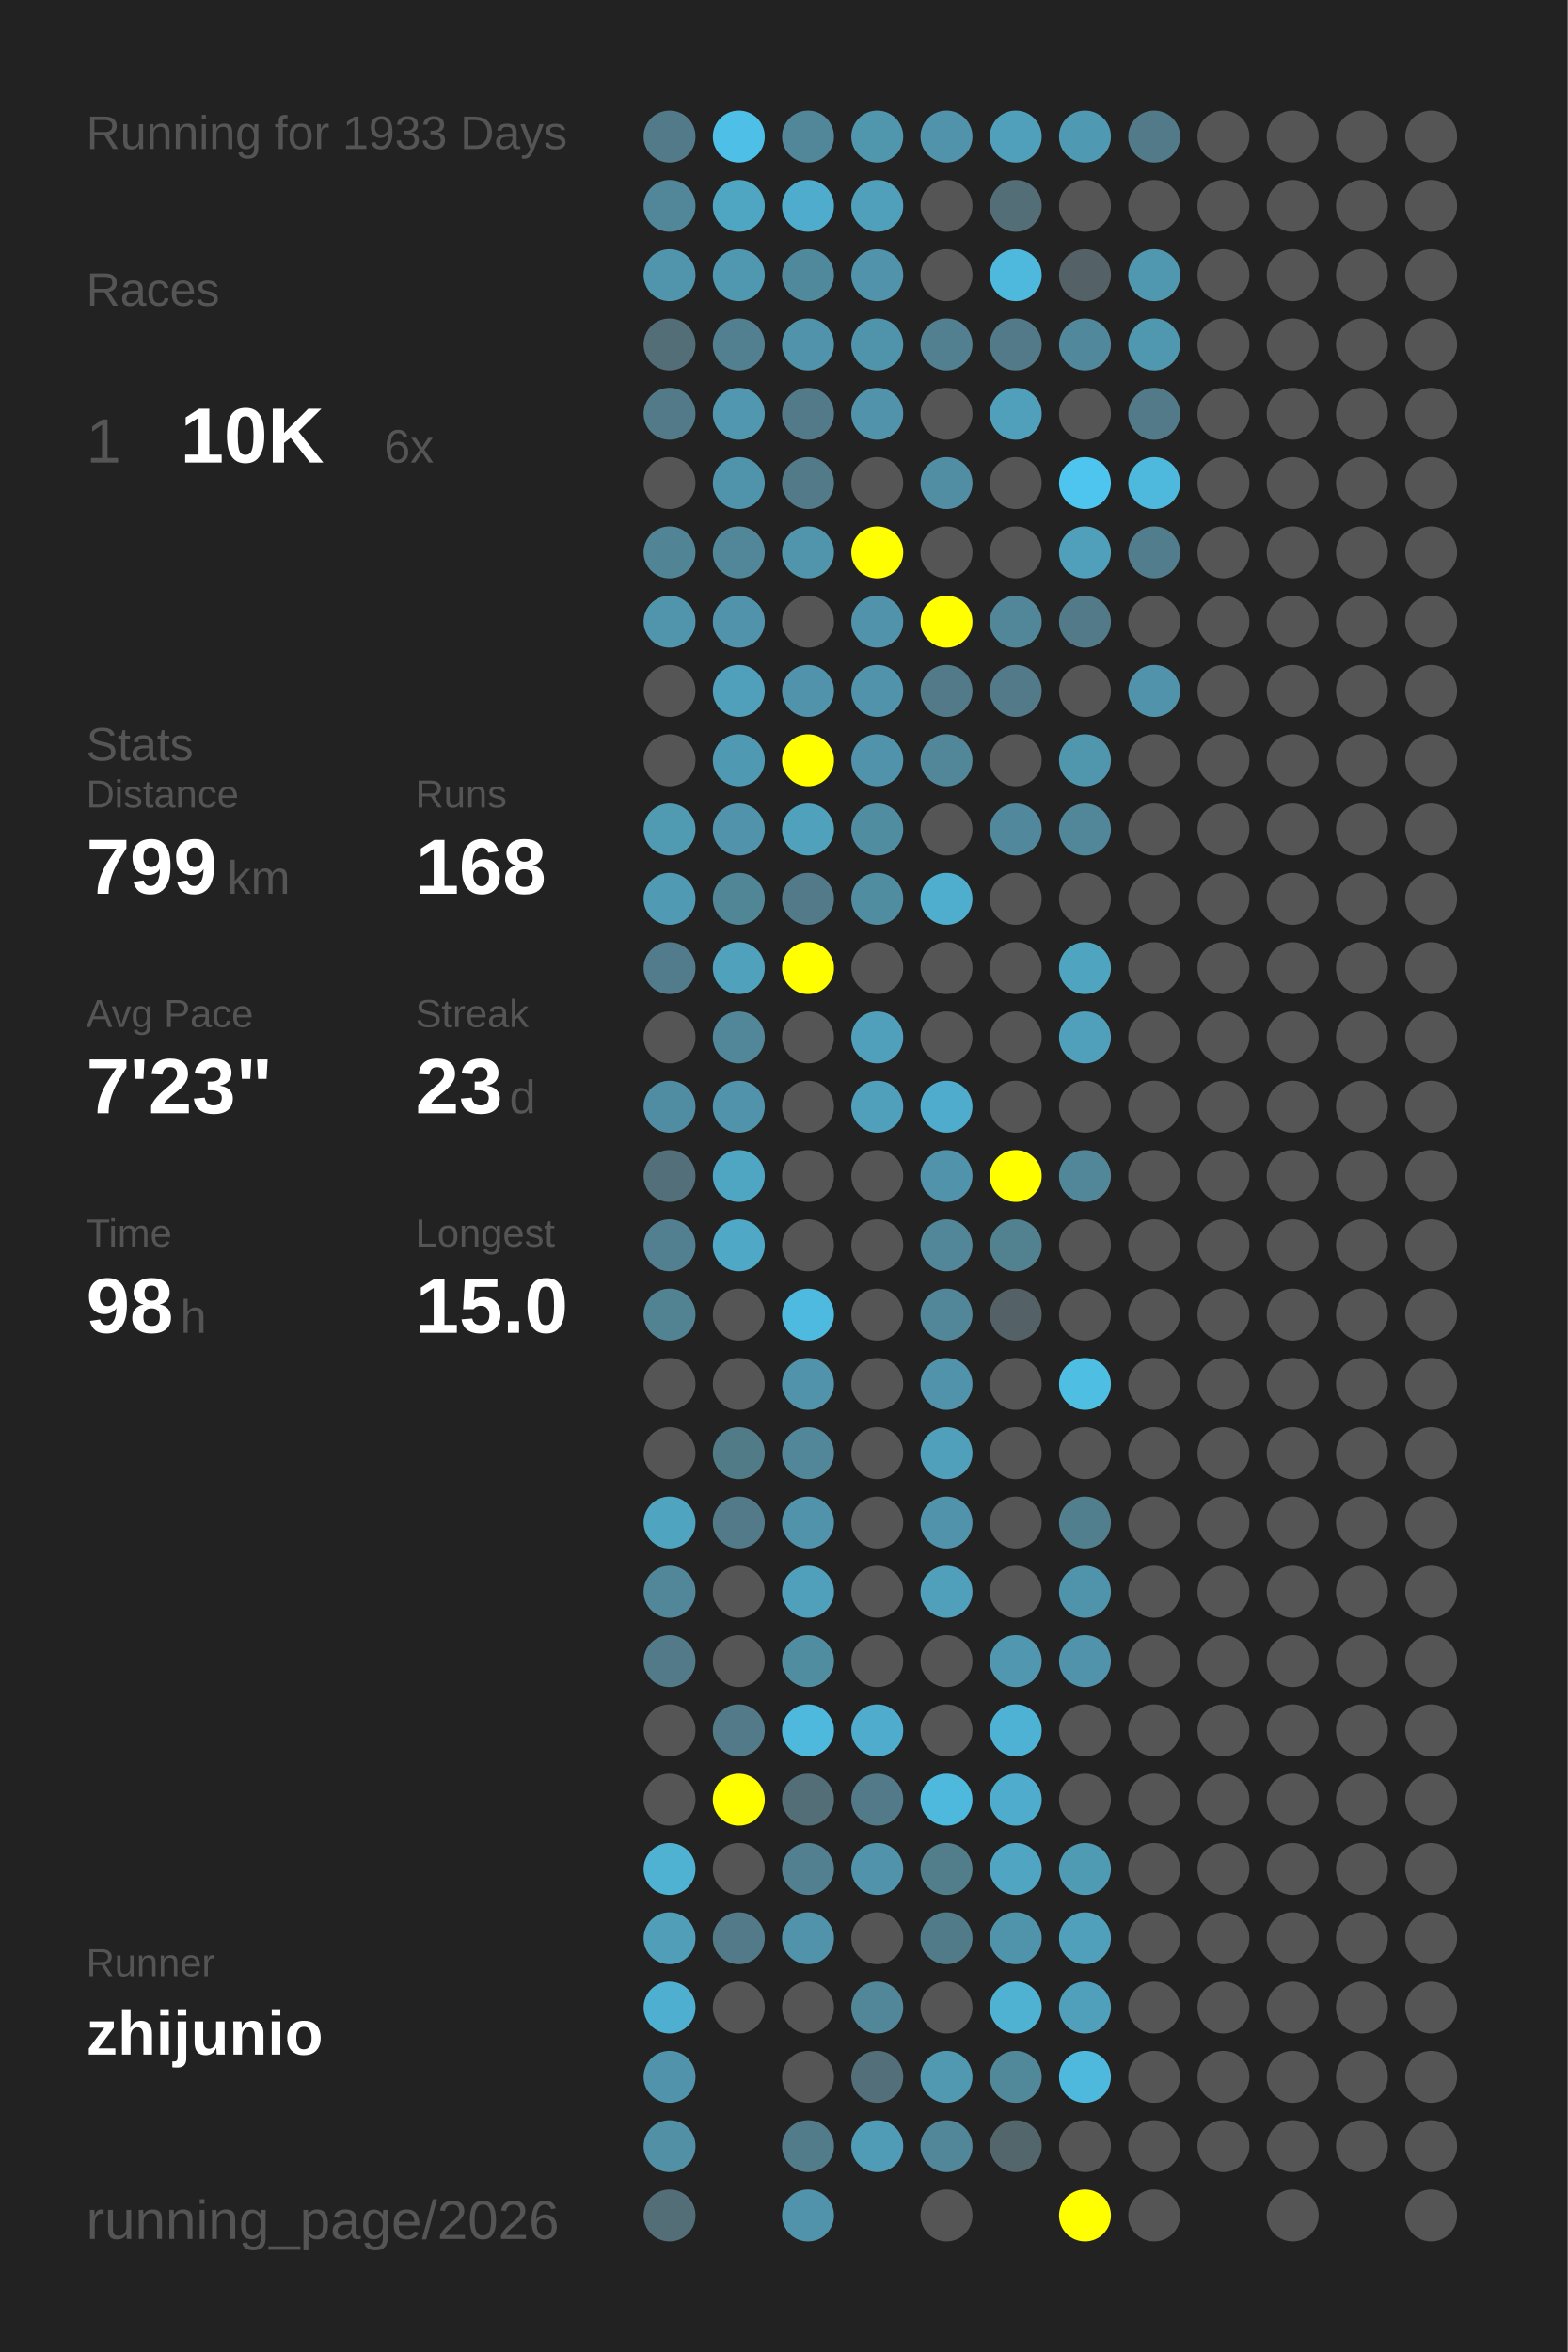
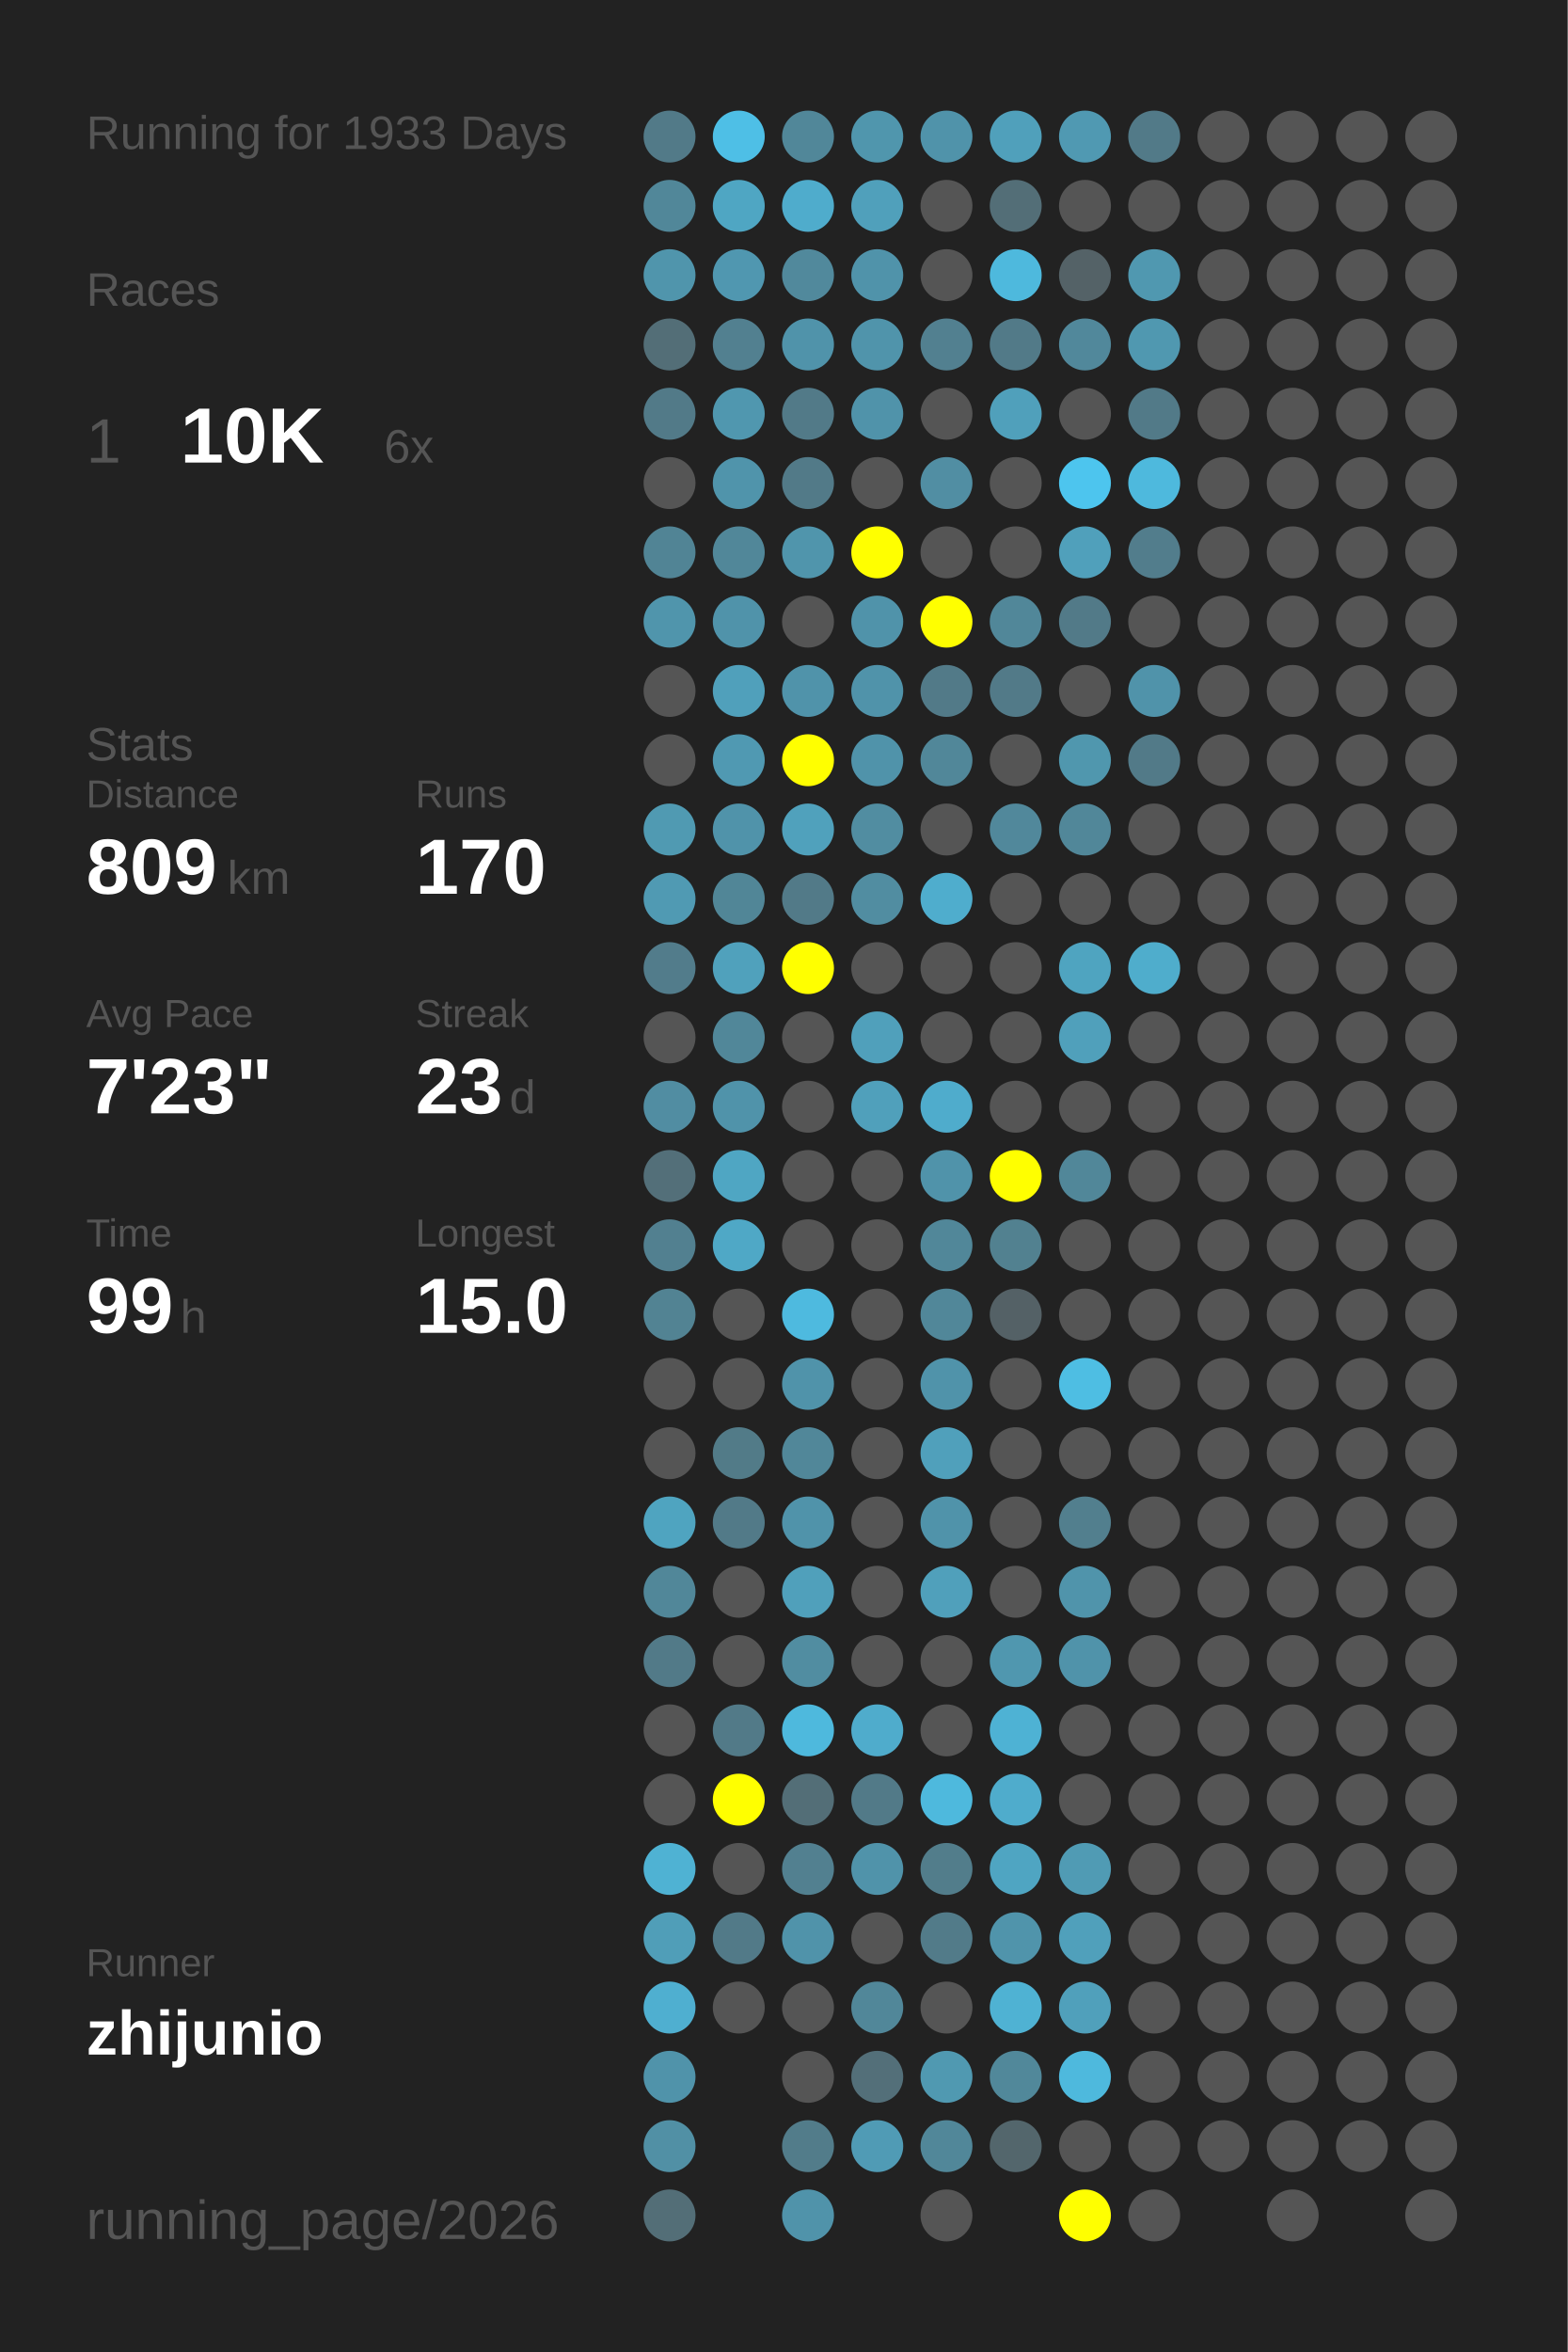
<svg xmlns="http://www.w3.org/2000/svg" baseProfile="full" height="300mm" version="1.1" viewBox="0,0,200,300" width="200mm">
  <defs />
  <rect fill="#222222" height="300" width="200" x="0" y="0" />
  <text fill="#555555" style="font-size:6px; font-family:Arial;" x="11" y="19">Running for 1933 Days</text>
  <text fill="#555555" style="font-size:6px; font-family:Arial;" x="11" y="39">Races</text>
  <text fill="#555555" style="font-size:8px; font-family:Arial;" x="11" y="59">1</text>
  <text fill="#FFFFFF" style="font-size:10px; font-family:Arial; font-weight:bold;" x="23" y="59">10K</text>
  <text fill="#555555" style="font-size:6px; font-family:Arial;" x="49" y="59">6x</text>
  <text fill="#555555" style="font-size:6px; font-family:Arial;" x="11" y="97">Stats</text>
  <text fill="#555555" style="font-size:5px; font-family:Arial;" x="11" y="103">Distance</text>
-   <text fill="#FFFFFF" style="font-size:10px; font-family:Arial; font-weight:bold;" x="11" y="114">799</text>
+   <text fill="#FFFFFF" style="font-size:10px; font-family:Arial; font-weight:bold;" x="11" y="114">809</text>
  <text fill="#555555" style="font-size:6px; font-family:Arial;" x="29" y="114">km</text>
  <text fill="#555555" style="font-size:5px; font-family:Arial;" x="53" y="103">Runs</text>
-   <text fill="#FFFFFF" style="font-size:10px; font-family:Arial; font-weight:bold;" x="53" y="114">168</text>
+   <text fill="#FFFFFF" style="font-size:10px; font-family:Arial; font-weight:bold;" x="53" y="114">170</text>
  <text fill="#555555" style="font-size:5px; font-family:Arial;" x="11" y="131">Avg Pace</text>
  <text fill="#FFFFFF" style="font-size:10px; font-family:Arial; font-weight:bold;" x="11" y="142">7'23"</text>
  <text fill="#555555" style="font-size:5px; font-family:Arial;" x="53" y="131">Streak</text>
  <text fill="#FFFFFF" style="font-size:10px; font-family:Arial; font-weight:bold;" x="53" y="142">23</text>
  <text fill="#555555" style="font-size:6px; font-family:Arial;" x="65" y="142">d</text>
  <text fill="#555555" style="font-size:5px; font-family:Arial;" x="11" y="159">Time</text>
-   <text fill="#FFFFFF" style="font-size:10px; font-family:Arial; font-weight:bold;" x="11" y="170">98</text>
+   <text fill="#FFFFFF" style="font-size:10px; font-family:Arial; font-weight:bold;" x="11" y="170">99</text>
  <text fill="#555555" style="font-size:6px; font-family:Arial;" x="23" y="170">h</text>
  <text fill="#555555" style="font-size:5px; font-family:Arial;" x="53" y="159">Longest</text>
  <text fill="#FFFFFF" style="font-size:10px; font-family:Arial; font-weight:bold;" x="53" y="170">15.0</text>
  <text fill="#555555" style="font-size:5px; font-family:Arial;" x="11" y="252.065">Runner</text>
  <text fill="#FFFFFF" style="font-size:8px; font-family:Arial; font-weight:bold;" x="11" y="262.065">zhijunio</text>
  <text fill="#555555" style="font-size:7px; font-family:Arial;" x="11" y="285.581">running_page/2026</text>
  <circle cx="85.417" cy="17.419" fill="#527a88" r="3.312" />
  <circle cx="85.417" cy="26.258" fill="#518799" r="3.312" />
  <circle cx="85.417" cy="35.097" fill="#5095ac" r="3.312" />
  <circle cx="85.417" cy="43.935" fill="#536e77" r="3.312" />
  <circle cx="85.417" cy="52.774" fill="#527a88" r="3.312" />
  <circle cx="85.417" cy="61.613" fill="#555555" r="3.312" />
  <circle cx="85.417" cy="70.452" fill="#518495" r="3.312" />
  <circle cx="85.417" cy="79.29" fill="#5095ac" r="3.312" />
  <circle cx="85.417" cy="88.129" fill="#555555" r="3.312" />
  <circle cx="85.417" cy="96.968" fill="#555555" r="3.312" />
  <circle cx="85.417" cy="105.806" fill="#509ab2" r="3.312" />
  <circle cx="85.417" cy="114.645" fill="#509ab3" r="3.312" />
  <circle cx="85.417" cy="123.484" fill="#527c8b" r="3.312" />
  <circle cx="85.417" cy="132.323" fill="#555555" r="3.312" />
  <circle cx="85.417" cy="141.161" fill="#518da2" r="3.312" />
  <circle cx="85.417" cy="150" fill="#536f79" r="3.312" />
  <circle cx="85.417" cy="158.839" fill="#528090" r="3.312" />
  <circle cx="85.417" cy="167.677" fill="#528393" r="3.312" />
  <circle cx="85.417" cy="176.516" fill="#555555" r="3.312" />
  <circle cx="85.417" cy="185.355" fill="#555555" r="3.312" />
  <circle cx="85.417" cy="194.194" fill="#4fa4c0" r="3.312" />
  <circle cx="85.417" cy="203.032" fill="#518799" r="3.312" />
  <circle cx="85.417" cy="211.871" fill="#527a88" r="3.312" />
  <circle cx="85.417" cy="220.71" fill="#555555" r="3.312" />
  <circle cx="85.417" cy="229.548" fill="#555555" r="3.312" />
  <circle cx="85.417" cy="238.387" fill="#4fb2d3" r="3.312" />
  <circle cx="85.417" cy="247.226" fill="#509eb8" r="3.312" />
  <circle cx="85.417" cy="256.065" fill="#4fafd0" r="3.312" />
  <circle cx="85.417" cy="264.903" fill="#5093aa" r="3.312" />
  <circle cx="85.417" cy="273.742" fill="#5190a5" r="3.312" />
  <circle cx="85.417" cy="282.581" fill="#536e77" r="3.312" />
  <circle cx="94.25" cy="17.419" fill="#4ebfe6" r="3.312" />
  <circle cx="94.25" cy="26.258" fill="#4fa6c3" r="3.312" />
  <circle cx="94.25" cy="35.097" fill="#5097b0" r="3.312" />
  <circle cx="94.25" cy="43.935" fill="#528090" r="3.312" />
  <circle cx="94.25" cy="52.774" fill="#5097af" r="3.312" />
  <circle cx="94.25" cy="61.613" fill="#5094ab" r="3.312" />
  <circle cx="94.25" cy="70.452" fill="#518799" r="3.312" />
  <circle cx="94.25" cy="79.29" fill="#5093aa" r="3.312" />
  <circle cx="94.25" cy="88.129" fill="#50a0bb" r="3.312" />
  <circle cx="94.25" cy="96.968" fill="#5099b2" r="3.312" />
  <circle cx="94.25" cy="105.806" fill="#5093aa" r="3.312" />
  <circle cx="94.25" cy="114.645" fill="#518697" r="3.312" />
  <circle cx="94.25" cy="123.484" fill="#50a1bc" r="3.312" />
  <circle cx="94.25" cy="132.323" fill="#518799" r="3.312" />
  <circle cx="94.25" cy="141.161" fill="#5093aa" r="3.312" />
  <circle cx="94.25" cy="150" fill="#4fa6c3" r="3.312" />
  <circle cx="94.25" cy="158.839" fill="#4fa8c6" r="3.312" />
  <circle cx="94.25" cy="167.677" fill="#555555" r="3.312" />
  <circle cx="94.25" cy="176.516" fill="#555555" r="3.312" />
  <circle cx="94.25" cy="185.355" fill="#527b88" r="3.312" />
  <circle cx="94.25" cy="194.194" fill="#527a88" r="3.312" />
  <circle cx="94.25" cy="203.032" fill="#555555" r="3.312" />
  <circle cx="94.25" cy="211.871" fill="#555555" r="3.312" />
  <circle cx="94.25" cy="220.71" fill="#527a88" r="3.312" />
  <circle cx="94.25" cy="229.548" fill="#FFFF00" r="3.312" />
  <circle cx="94.25" cy="238.387" fill="#555555" r="3.312" />
  <circle cx="94.25" cy="247.226" fill="#527a88" r="3.312" />
  <circle cx="94.25" cy="256.065" fill="#555555" r="3.312" />
  <circle cx="103.083" cy="17.419" fill="#518799" r="3.312" />
  <circle cx="103.083" cy="26.258" fill="#4faccc" r="3.312" />
  <circle cx="103.083" cy="35.097" fill="#51899c" r="3.312" />
  <circle cx="103.083" cy="43.935" fill="#5093aa" r="3.312" />
  <circle cx="103.083" cy="52.774" fill="#527a88" r="3.312" />
  <circle cx="103.083" cy="61.613" fill="#527a88" r="3.312" />
  <circle cx="103.083" cy="70.452" fill="#5095ac" r="3.312" />
  <circle cx="103.083" cy="79.29" fill="#555555" r="3.312" />
  <circle cx="103.083" cy="88.129" fill="#5093aa" r="3.312" />
  <circle cx="103.083" cy="96.968" fill="#FFFF00" r="3.312" />
  <circle cx="103.083" cy="105.806" fill="#50a1bc" r="3.312" />
  <circle cx="103.083" cy="114.645" fill="#527a88" r="3.312" />
  <circle cx="103.083" cy="123.484" fill="#FFFF00" r="3.312" />
  <circle cx="103.083" cy="132.323" fill="#555555" r="3.312" />
  <circle cx="103.083" cy="141.161" fill="#555555" r="3.312" />
  <circle cx="103.083" cy="150" fill="#555555" r="3.312" />
  <circle cx="103.083" cy="158.839" fill="#555555" r="3.312" />
  <circle cx="103.083" cy="167.677" fill="#4ebadf" r="3.312" />
  <circle cx="103.083" cy="176.516" fill="#5093aa" r="3.312" />
  <circle cx="103.083" cy="185.355" fill="#518799" r="3.312" />
  <circle cx="103.083" cy="194.194" fill="#5093aa" r="3.312" />
  <circle cx="103.083" cy="203.032" fill="#50a0bb" r="3.312" />
  <circle cx="103.083" cy="211.871" fill="#518da1" r="3.312" />
  <circle cx="103.083" cy="220.71" fill="#4eb9dd" r="3.312" />
  <circle cx="103.083" cy="229.548" fill="#536e77" r="3.312" />
  <circle cx="103.083" cy="238.387" fill="#528090" r="3.312" />
  <circle cx="103.083" cy="247.226" fill="#5093aa" r="3.312" />
  <circle cx="103.083" cy="256.065" fill="#555555" r="3.312" />
  <circle cx="103.083" cy="264.903" fill="#555555" r="3.312" />
  <circle cx="103.083" cy="273.742" fill="#527c8a" r="3.312" />
  <circle cx="103.083" cy="282.581" fill="#5093aa" r="3.312" />
  <circle cx="111.917" cy="17.419" fill="#5096ad" r="3.312" />
  <circle cx="111.917" cy="26.258" fill="#50a0bb" r="3.312" />
  <circle cx="111.917" cy="35.097" fill="#5093aa" r="3.312" />
  <circle cx="111.917" cy="43.935" fill="#5094ab" r="3.312" />
  <circle cx="111.917" cy="52.774" fill="#5093aa" r="3.312" />
  <circle cx="111.917" cy="61.613" fill="#555555" r="3.312" />
  <circle cx="111.917" cy="70.452" fill="#FFFF00" r="3.312" />
  <circle cx="111.917" cy="79.29" fill="#5093aa" r="3.312" />
  <circle cx="111.917" cy="88.129" fill="#5093aa" r="3.312" />
  <circle cx="111.917" cy="96.968" fill="#5093aa" r="3.312" />
  <circle cx="111.917" cy="105.806" fill="#518da1" r="3.312" />
  <circle cx="111.917" cy="114.645" fill="#518da1" r="3.312" />
  <circle cx="111.917" cy="123.484" fill="#555555" r="3.312" />
  <circle cx="111.917" cy="132.323" fill="#50a0bb" r="3.312" />
  <circle cx="111.917" cy="141.161" fill="#50a0bb" r="3.312" />
  <circle cx="111.917" cy="150" fill="#555555" r="3.312" />
  <circle cx="111.917" cy="158.839" fill="#555555" r="3.312" />
  <circle cx="111.917" cy="167.677" fill="#555555" r="3.312" />
  <circle cx="111.917" cy="176.516" fill="#555555" r="3.312" />
  <circle cx="111.917" cy="185.355" fill="#555555" r="3.312" />
  <circle cx="111.917" cy="194.194" fill="#555555" r="3.312" />
  <circle cx="111.917" cy="203.032" fill="#555555" r="3.312" />
  <circle cx="111.917" cy="211.871" fill="#555555" r="3.312" />
  <circle cx="111.917" cy="220.71" fill="#4faccc" r="3.312" />
  <circle cx="111.917" cy="229.548" fill="#527a88" r="3.312" />
  <circle cx="111.917" cy="238.387" fill="#5093aa" r="3.312" />
  <circle cx="111.917" cy="247.226" fill="#555555" r="3.312" />
  <circle cx="111.917" cy="256.065" fill="#518799" r="3.312" />
  <circle cx="111.917" cy="264.903" fill="#536f79" r="3.312" />
  <circle cx="111.917" cy="273.742" fill="#509bb5" r="3.312" />
  <circle cx="120.75" cy="17.419" fill="#5093aa" r="3.312" />
  <circle cx="120.75" cy="26.258" fill="#555555" r="3.312" />
  <circle cx="120.75" cy="35.097" fill="#555555" r="3.312" />
  <circle cx="120.75" cy="43.935" fill="#528090" r="3.312" />
  <circle cx="120.75" cy="52.774" fill="#555555" r="3.312" />
  <circle cx="120.75" cy="61.613" fill="#518ea3" r="3.312" />
  <circle cx="120.75" cy="70.452" fill="#555555" r="3.312" />
  <circle cx="120.75" cy="79.29" fill="#FFFF00" r="3.312" />
  <circle cx="120.75" cy="88.129" fill="#527a88" r="3.312" />
  <circle cx="120.75" cy="96.968" fill="#518799" r="3.312" />
  <circle cx="120.75" cy="105.806" fill="#555555" r="3.312" />
  <circle cx="120.75" cy="114.645" fill="#4fadcd" r="3.312" />
  <circle cx="120.75" cy="123.484" fill="#555555" r="3.312" />
  <circle cx="120.75" cy="132.323" fill="#555555" r="3.312" />
  <circle cx="120.75" cy="141.161" fill="#4faccc" r="3.312" />
  <circle cx="120.75" cy="150" fill="#5093aa" r="3.312" />
  <circle cx="120.75" cy="158.839" fill="#518799" r="3.312" />
  <circle cx="120.75" cy="167.677" fill="#518799" r="3.312" />
  <circle cx="120.75" cy="176.516" fill="#5093aa" r="3.312" />
  <circle cx="120.75" cy="185.355" fill="#50a0bb" r="3.312" />
  <circle cx="120.75" cy="194.194" fill="#5093aa" r="3.312" />
  <circle cx="120.75" cy="203.032" fill="#50a0bb" r="3.312" />
  <circle cx="120.75" cy="211.871" fill="#555555" r="3.312" />
  <circle cx="120.75" cy="220.71" fill="#555555" r="3.312" />
  <circle cx="120.75" cy="229.548" fill="#4eb9dd" r="3.312" />
  <circle cx="120.75" cy="238.387" fill="#527d8b" r="3.312" />
  <circle cx="120.75" cy="247.226" fill="#527b89" r="3.312" />
  <circle cx="120.75" cy="256.065" fill="#555555" r="3.312" />
  <circle cx="120.75" cy="264.903" fill="#5099b1" r="3.312" />
  <circle cx="120.75" cy="273.742" fill="#518799" r="3.312" />
  <circle cx="120.75" cy="282.581" fill="#555555" r="3.312" />
  <circle cx="129.583" cy="17.419" fill="#50a0bb" r="3.312" />
  <circle cx="129.583" cy="26.258" fill="#536e77" r="3.312" />
  <circle cx="129.583" cy="35.097" fill="#4eb9dd" r="3.312" />
  <circle cx="129.583" cy="43.935" fill="#527a88" r="3.312" />
  <circle cx="129.583" cy="52.774" fill="#50a0bb" r="3.312" />
  <circle cx="129.583" cy="61.613" fill="#555555" r="3.312" />
  <circle cx="129.583" cy="70.452" fill="#555555" r="3.312" />
  <circle cx="129.583" cy="79.29" fill="#518799" r="3.312" />
  <circle cx="129.583" cy="88.129" fill="#527a88" r="3.312" />
  <circle cx="129.583" cy="96.968" fill="#555555" r="3.312" />
  <circle cx="129.583" cy="105.806" fill="#51889b" r="3.312" />
  <circle cx="129.583" cy="114.645" fill="#555555" r="3.312" />
  <circle cx="129.583" cy="123.484" fill="#555555" r="3.312" />
  <circle cx="129.583" cy="132.323" fill="#555555" r="3.312" />
  <circle cx="129.583" cy="141.161" fill="#555555" r="3.312" />
  <circle cx="129.583" cy="150" fill="#FFFF00" r="3.312" />
  <circle cx="129.583" cy="158.839" fill="#528190" r="3.312" />
  <circle cx="129.583" cy="167.677" fill="#546166" r="3.312" />
  <circle cx="129.583" cy="176.516" fill="#555555" r="3.312" />
  <circle cx="129.583" cy="185.355" fill="#555555" r="3.312" />
  <circle cx="129.583" cy="194.194" fill="#555555" r="3.312" />
  <circle cx="129.583" cy="203.032" fill="#555555" r="3.312" />
  <circle cx="129.583" cy="211.871" fill="#5097af" r="3.312" />
  <circle cx="129.583" cy="220.71" fill="#4eb2d4" r="3.312" />
  <circle cx="129.583" cy="229.548" fill="#4faccc" r="3.312" />
  <circle cx="129.583" cy="238.387" fill="#4fa5c2" r="3.312" />
  <circle cx="129.583" cy="247.226" fill="#5094ab" r="3.312" />
  <circle cx="129.583" cy="256.065" fill="#4fb2d3" r="3.312" />
  <circle cx="129.583" cy="264.903" fill="#51889a" r="3.312" />
  <circle cx="129.583" cy="273.742" fill="#53666c" r="3.312" />
  <circle cx="138.417" cy="17.419" fill="#5099b2" r="3.312" />
  <circle cx="138.417" cy="26.258" fill="#555555" r="3.312" />
  <circle cx="138.417" cy="35.097" fill="#546267" r="3.312" />
  <circle cx="138.417" cy="43.935" fill="#51889b" r="3.312" />
  <circle cx="138.417" cy="52.774" fill="#555555" r="3.312" />
  <circle cx="138.417" cy="61.613" fill="#4dc5ee" r="3.312" />
  <circle cx="138.417" cy="70.452" fill="#50a0bb" r="3.312" />
  <circle cx="138.417" cy="79.29" fill="#527a88" r="3.312" />
  <circle cx="138.417" cy="88.129" fill="#555555" r="3.312" />
  <circle cx="138.417" cy="96.968" fill="#5097ae" r="3.312" />
  <circle cx="138.417" cy="105.806" fill="#518799" r="3.312" />
  <circle cx="138.417" cy="114.645" fill="#555555" r="3.312" />
  <circle cx="138.417" cy="123.484" fill="#4fa4c0" r="3.312" />
  <circle cx="138.417" cy="132.323" fill="#50a0bb" r="3.312" />
  <circle cx="138.417" cy="141.161" fill="#555555" r="3.312" />
  <circle cx="138.417" cy="150" fill="#518799" r="3.312" />
  <circle cx="138.417" cy="158.839" fill="#555555" r="3.312" />
  <circle cx="138.417" cy="167.677" fill="#555555" r="3.312" />
  <circle cx="138.417" cy="176.516" fill="#4ebee3" r="3.312" />
  <circle cx="138.417" cy="185.355" fill="#555555" r="3.312" />
  <circle cx="138.417" cy="194.194" fill="#527f8e" r="3.312" />
  <circle cx="138.417" cy="203.032" fill="#5094ab" r="3.312" />
  <circle cx="138.417" cy="211.871" fill="#5093aa" r="3.312" />
  <circle cx="138.417" cy="220.71" fill="#555555" r="3.312" />
  <circle cx="138.417" cy="229.548" fill="#555555" r="3.312" />
  <circle cx="138.417" cy="238.387" fill="#509bb4" r="3.312" />
  <circle cx="138.417" cy="247.226" fill="#50a0bb" r="3.312" />
  <circle cx="138.417" cy="256.065" fill="#50a0bb" r="3.312" />
  <circle cx="138.417" cy="264.903" fill="#4eb9dd" r="3.312" />
  <circle cx="138.417" cy="273.742" fill="#555555" r="3.312" />
  <circle cx="138.417" cy="282.581" fill="#FFFF00" r="3.312" />
  <circle cx="147.25" cy="17.419" fill="#527a88" r="3.312" />
  <circle cx="147.25" cy="26.258" fill="#555555" r="3.312" />
  <circle cx="147.25" cy="35.097" fill="#5098b0" r="3.312" />
  <circle cx="147.25" cy="43.935" fill="#5098b0" r="3.312" />
  <circle cx="147.25" cy="52.774" fill="#527a88" r="3.312" />
  <circle cx="147.25" cy="61.613" fill="#4eb9dd" r="3.312" />
  <circle cx="147.25" cy="70.452" fill="#527d8c" r="3.312" />
  <circle cx="147.25" cy="79.29" fill="#555555" r="3.312" />
  <circle cx="147.25" cy="88.129" fill="#5093aa" r="3.312" />
-   <circle cx="147.25" cy="96.968" fill="#555555" r="3.312" />
+   <circle cx="147.25" cy="96.968" fill="#527a88" r="3.312" />
  <circle cx="147.25" cy="105.806" fill="#555555" r="3.312" />
  <circle cx="147.25" cy="114.645" fill="#555555" r="3.312" />
-   <circle cx="147.25" cy="123.484" fill="#555555" r="3.312" />
+   <circle cx="147.25" cy="123.484" fill="#4fadcc" r="3.312" />
  <circle cx="147.25" cy="132.323" fill="#555555" r="3.312" />
  <circle cx="147.25" cy="141.161" fill="#555555" r="3.312" />
  <circle cx="147.25" cy="150" fill="#555555" r="3.312" />
  <circle cx="147.25" cy="158.839" fill="#555555" r="3.312" />
  <circle cx="147.25" cy="167.677" fill="#555555" r="3.312" />
  <circle cx="147.25" cy="176.516" fill="#555555" r="3.312" />
  <circle cx="147.25" cy="185.355" fill="#555555" r="3.312" />
  <circle cx="147.25" cy="194.194" fill="#555555" r="3.312" />
  <circle cx="147.25" cy="203.032" fill="#555555" r="3.312" />
  <circle cx="147.25" cy="211.871" fill="#555555" r="3.312" />
  <circle cx="147.25" cy="220.71" fill="#555555" r="3.312" />
  <circle cx="147.25" cy="229.548" fill="#555555" r="3.312" />
  <circle cx="147.25" cy="238.387" fill="#555555" r="3.312" />
  <circle cx="147.25" cy="247.226" fill="#555555" r="3.312" />
  <circle cx="147.25" cy="256.065" fill="#555555" r="3.312" />
  <circle cx="147.25" cy="264.903" fill="#555555" r="3.312" />
  <circle cx="147.25" cy="273.742" fill="#555555" r="3.312" />
  <circle cx="147.25" cy="282.581" fill="#555555" r="3.312" />
  <circle cx="156.083" cy="17.419" fill="#555555" r="3.312" />
  <circle cx="156.083" cy="26.258" fill="#555555" r="3.312" />
  <circle cx="156.083" cy="35.097" fill="#555555" r="3.312" />
  <circle cx="156.083" cy="43.935" fill="#555555" r="3.312" />
  <circle cx="156.083" cy="52.774" fill="#555555" r="3.312" />
  <circle cx="156.083" cy="61.613" fill="#555555" r="3.312" />
  <circle cx="156.083" cy="70.452" fill="#555555" r="3.312" />
  <circle cx="156.083" cy="79.29" fill="#555555" r="3.312" />
  <circle cx="156.083" cy="88.129" fill="#555555" r="3.312" />
  <circle cx="156.083" cy="96.968" fill="#555555" r="3.312" />
  <circle cx="156.083" cy="105.806" fill="#555555" r="3.312" />
  <circle cx="156.083" cy="114.645" fill="#555555" r="3.312" />
  <circle cx="156.083" cy="123.484" fill="#555555" r="3.312" />
  <circle cx="156.083" cy="132.323" fill="#555555" r="3.312" />
  <circle cx="156.083" cy="141.161" fill="#555555" r="3.312" />
  <circle cx="156.083" cy="150" fill="#555555" r="3.312" />
  <circle cx="156.083" cy="158.839" fill="#555555" r="3.312" />
  <circle cx="156.083" cy="167.677" fill="#555555" r="3.312" />
  <circle cx="156.083" cy="176.516" fill="#555555" r="3.312" />
  <circle cx="156.083" cy="185.355" fill="#555555" r="3.312" />
  <circle cx="156.083" cy="194.194" fill="#555555" r="3.312" />
  <circle cx="156.083" cy="203.032" fill="#555555" r="3.312" />
  <circle cx="156.083" cy="211.871" fill="#555555" r="3.312" />
  <circle cx="156.083" cy="220.71" fill="#555555" r="3.312" />
  <circle cx="156.083" cy="229.548" fill="#555555" r="3.312" />
  <circle cx="156.083" cy="238.387" fill="#555555" r="3.312" />
  <circle cx="156.083" cy="247.226" fill="#555555" r="3.312" />
  <circle cx="156.083" cy="256.065" fill="#555555" r="3.312" />
  <circle cx="156.083" cy="264.903" fill="#555555" r="3.312" />
  <circle cx="156.083" cy="273.742" fill="#555555" r="3.312" />
  <circle cx="164.917" cy="17.419" fill="#555555" r="3.312" />
  <circle cx="164.917" cy="26.258" fill="#555555" r="3.312" />
  <circle cx="164.917" cy="35.097" fill="#555555" r="3.312" />
  <circle cx="164.917" cy="43.935" fill="#555555" r="3.312" />
  <circle cx="164.917" cy="52.774" fill="#555555" r="3.312" />
  <circle cx="164.917" cy="61.613" fill="#555555" r="3.312" />
  <circle cx="164.917" cy="70.452" fill="#555555" r="3.312" />
  <circle cx="164.917" cy="79.29" fill="#555555" r="3.312" />
  <circle cx="164.917" cy="88.129" fill="#555555" r="3.312" />
  <circle cx="164.917" cy="96.968" fill="#555555" r="3.312" />
  <circle cx="164.917" cy="105.806" fill="#555555" r="3.312" />
  <circle cx="164.917" cy="114.645" fill="#555555" r="3.312" />
  <circle cx="164.917" cy="123.484" fill="#555555" r="3.312" />
  <circle cx="164.917" cy="132.323" fill="#555555" r="3.312" />
  <circle cx="164.917" cy="141.161" fill="#555555" r="3.312" />
  <circle cx="164.917" cy="150" fill="#555555" r="3.312" />
  <circle cx="164.917" cy="158.839" fill="#555555" r="3.312" />
  <circle cx="164.917" cy="167.677" fill="#555555" r="3.312" />
  <circle cx="164.917" cy="176.516" fill="#555555" r="3.312" />
  <circle cx="164.917" cy="185.355" fill="#555555" r="3.312" />
  <circle cx="164.917" cy="194.194" fill="#555555" r="3.312" />
  <circle cx="164.917" cy="203.032" fill="#555555" r="3.312" />
  <circle cx="164.917" cy="211.871" fill="#555555" r="3.312" />
  <circle cx="164.917" cy="220.71" fill="#555555" r="3.312" />
  <circle cx="164.917" cy="229.548" fill="#555555" r="3.312" />
  <circle cx="164.917" cy="238.387" fill="#555555" r="3.312" />
  <circle cx="164.917" cy="247.226" fill="#555555" r="3.312" />
  <circle cx="164.917" cy="256.065" fill="#555555" r="3.312" />
  <circle cx="164.917" cy="264.903" fill="#555555" r="3.312" />
  <circle cx="164.917" cy="273.742" fill="#555555" r="3.312" />
  <circle cx="164.917" cy="282.581" fill="#555555" r="3.312" />
  <circle cx="173.75" cy="17.419" fill="#555555" r="3.312" />
  <circle cx="173.75" cy="26.258" fill="#555555" r="3.312" />
  <circle cx="173.75" cy="35.097" fill="#555555" r="3.312" />
  <circle cx="173.75" cy="43.935" fill="#555555" r="3.312" />
  <circle cx="173.75" cy="52.774" fill="#555555" r="3.312" />
  <circle cx="173.75" cy="61.613" fill="#555555" r="3.312" />
  <circle cx="173.75" cy="70.452" fill="#555555" r="3.312" />
  <circle cx="173.75" cy="79.29" fill="#555555" r="3.312" />
  <circle cx="173.75" cy="88.129" fill="#555555" r="3.312" />
  <circle cx="173.75" cy="96.968" fill="#555555" r="3.312" />
  <circle cx="173.75" cy="105.806" fill="#555555" r="3.312" />
  <circle cx="173.75" cy="114.645" fill="#555555" r="3.312" />
  <circle cx="173.75" cy="123.484" fill="#555555" r="3.312" />
  <circle cx="173.75" cy="132.323" fill="#555555" r="3.312" />
  <circle cx="173.75" cy="141.161" fill="#555555" r="3.312" />
  <circle cx="173.75" cy="150" fill="#555555" r="3.312" />
  <circle cx="173.75" cy="158.839" fill="#555555" r="3.312" />
  <circle cx="173.75" cy="167.677" fill="#555555" r="3.312" />
  <circle cx="173.75" cy="176.516" fill="#555555" r="3.312" />
  <circle cx="173.75" cy="185.355" fill="#555555" r="3.312" />
  <circle cx="173.75" cy="194.194" fill="#555555" r="3.312" />
  <circle cx="173.75" cy="203.032" fill="#555555" r="3.312" />
  <circle cx="173.75" cy="211.871" fill="#555555" r="3.312" />
  <circle cx="173.75" cy="220.71" fill="#555555" r="3.312" />
  <circle cx="173.75" cy="229.548" fill="#555555" r="3.312" />
  <circle cx="173.75" cy="238.387" fill="#555555" r="3.312" />
  <circle cx="173.75" cy="247.226" fill="#555555" r="3.312" />
  <circle cx="173.75" cy="256.065" fill="#555555" r="3.312" />
  <circle cx="173.75" cy="264.903" fill="#555555" r="3.312" />
  <circle cx="173.75" cy="273.742" fill="#555555" r="3.312" />
  <circle cx="182.583" cy="17.419" fill="#555555" r="3.312" />
  <circle cx="182.583" cy="26.258" fill="#555555" r="3.312" />
  <circle cx="182.583" cy="35.097" fill="#555555" r="3.312" />
  <circle cx="182.583" cy="43.935" fill="#555555" r="3.312" />
  <circle cx="182.583" cy="52.774" fill="#555555" r="3.312" />
  <circle cx="182.583" cy="61.613" fill="#555555" r="3.312" />
  <circle cx="182.583" cy="70.452" fill="#555555" r="3.312" />
  <circle cx="182.583" cy="79.29" fill="#555555" r="3.312" />
  <circle cx="182.583" cy="88.129" fill="#555555" r="3.312" />
  <circle cx="182.583" cy="96.968" fill="#555555" r="3.312" />
  <circle cx="182.583" cy="105.806" fill="#555555" r="3.312" />
  <circle cx="182.583" cy="114.645" fill="#555555" r="3.312" />
  <circle cx="182.583" cy="123.484" fill="#555555" r="3.312" />
  <circle cx="182.583" cy="132.323" fill="#555555" r="3.312" />
  <circle cx="182.583" cy="141.161" fill="#555555" r="3.312" />
  <circle cx="182.583" cy="150" fill="#555555" r="3.312" />
  <circle cx="182.583" cy="158.839" fill="#555555" r="3.312" />
  <circle cx="182.583" cy="167.677" fill="#555555" r="3.312" />
  <circle cx="182.583" cy="176.516" fill="#555555" r="3.312" />
  <circle cx="182.583" cy="185.355" fill="#555555" r="3.312" />
  <circle cx="182.583" cy="194.194" fill="#555555" r="3.312" />
  <circle cx="182.583" cy="203.032" fill="#555555" r="3.312" />
  <circle cx="182.583" cy="211.871" fill="#555555" r="3.312" />
  <circle cx="182.583" cy="220.71" fill="#555555" r="3.312" />
  <circle cx="182.583" cy="229.548" fill="#555555" r="3.312" />
  <circle cx="182.583" cy="238.387" fill="#555555" r="3.312" />
  <circle cx="182.583" cy="247.226" fill="#555555" r="3.312" />
  <circle cx="182.583" cy="256.065" fill="#555555" r="3.312" />
  <circle cx="182.583" cy="264.903" fill="#555555" r="3.312" />
  <circle cx="182.583" cy="273.742" fill="#555555" r="3.312" />
  <circle cx="182.583" cy="282.581" fill="#555555" r="3.312" />
</svg>
